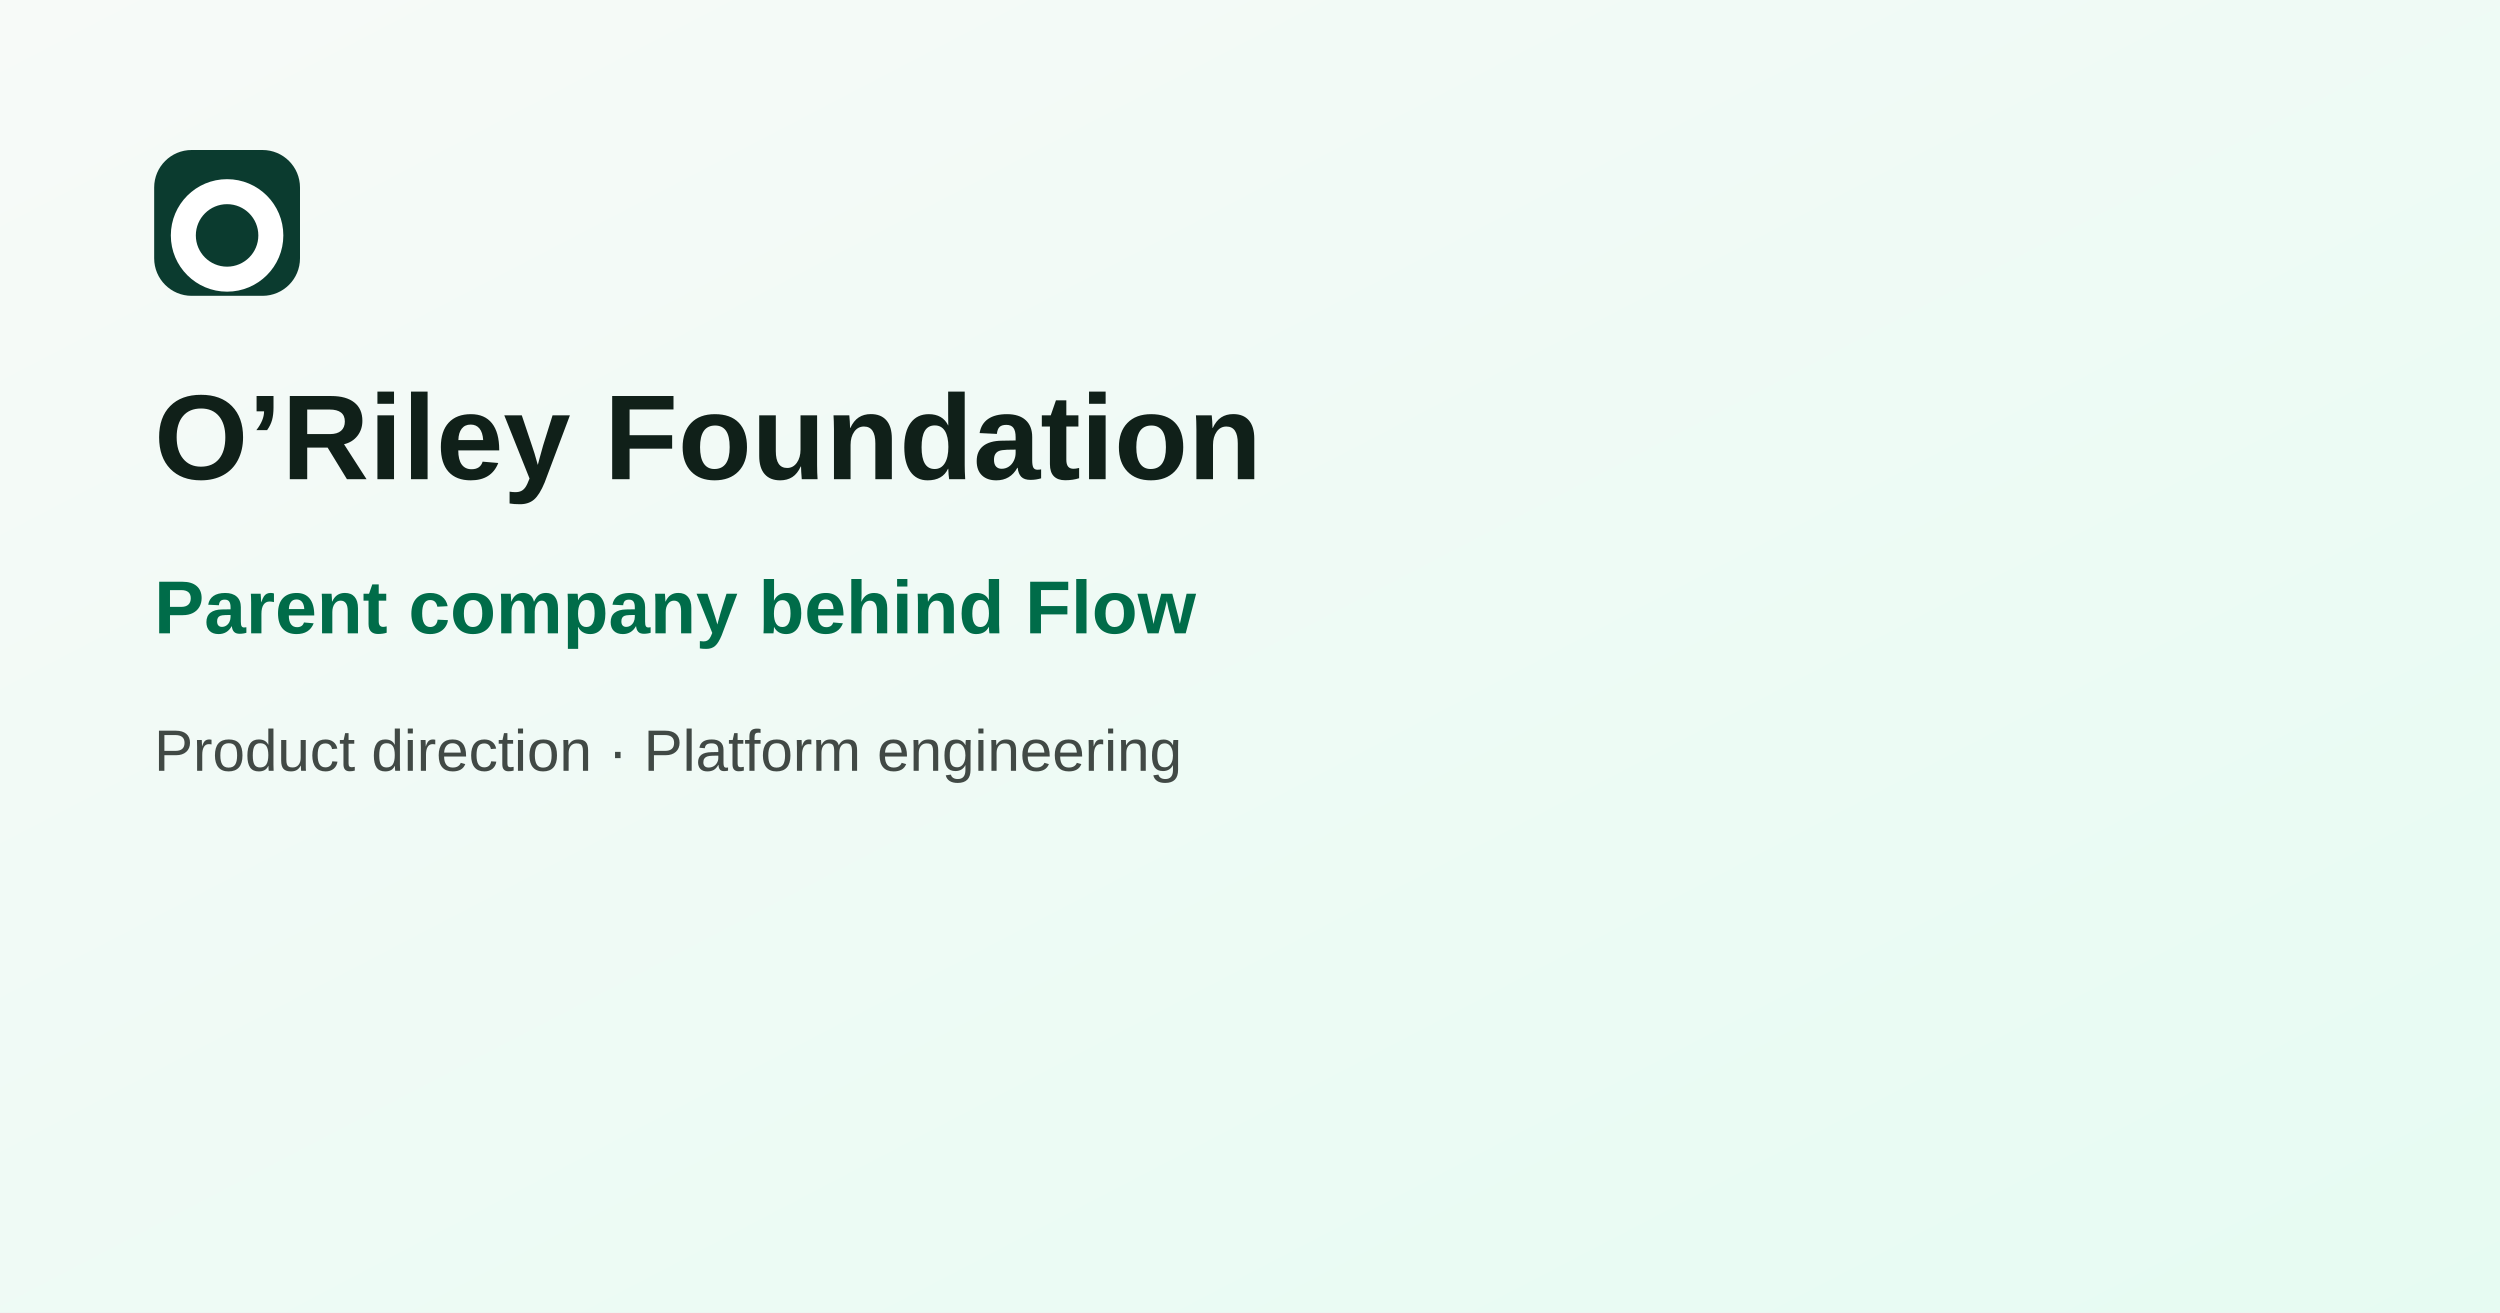
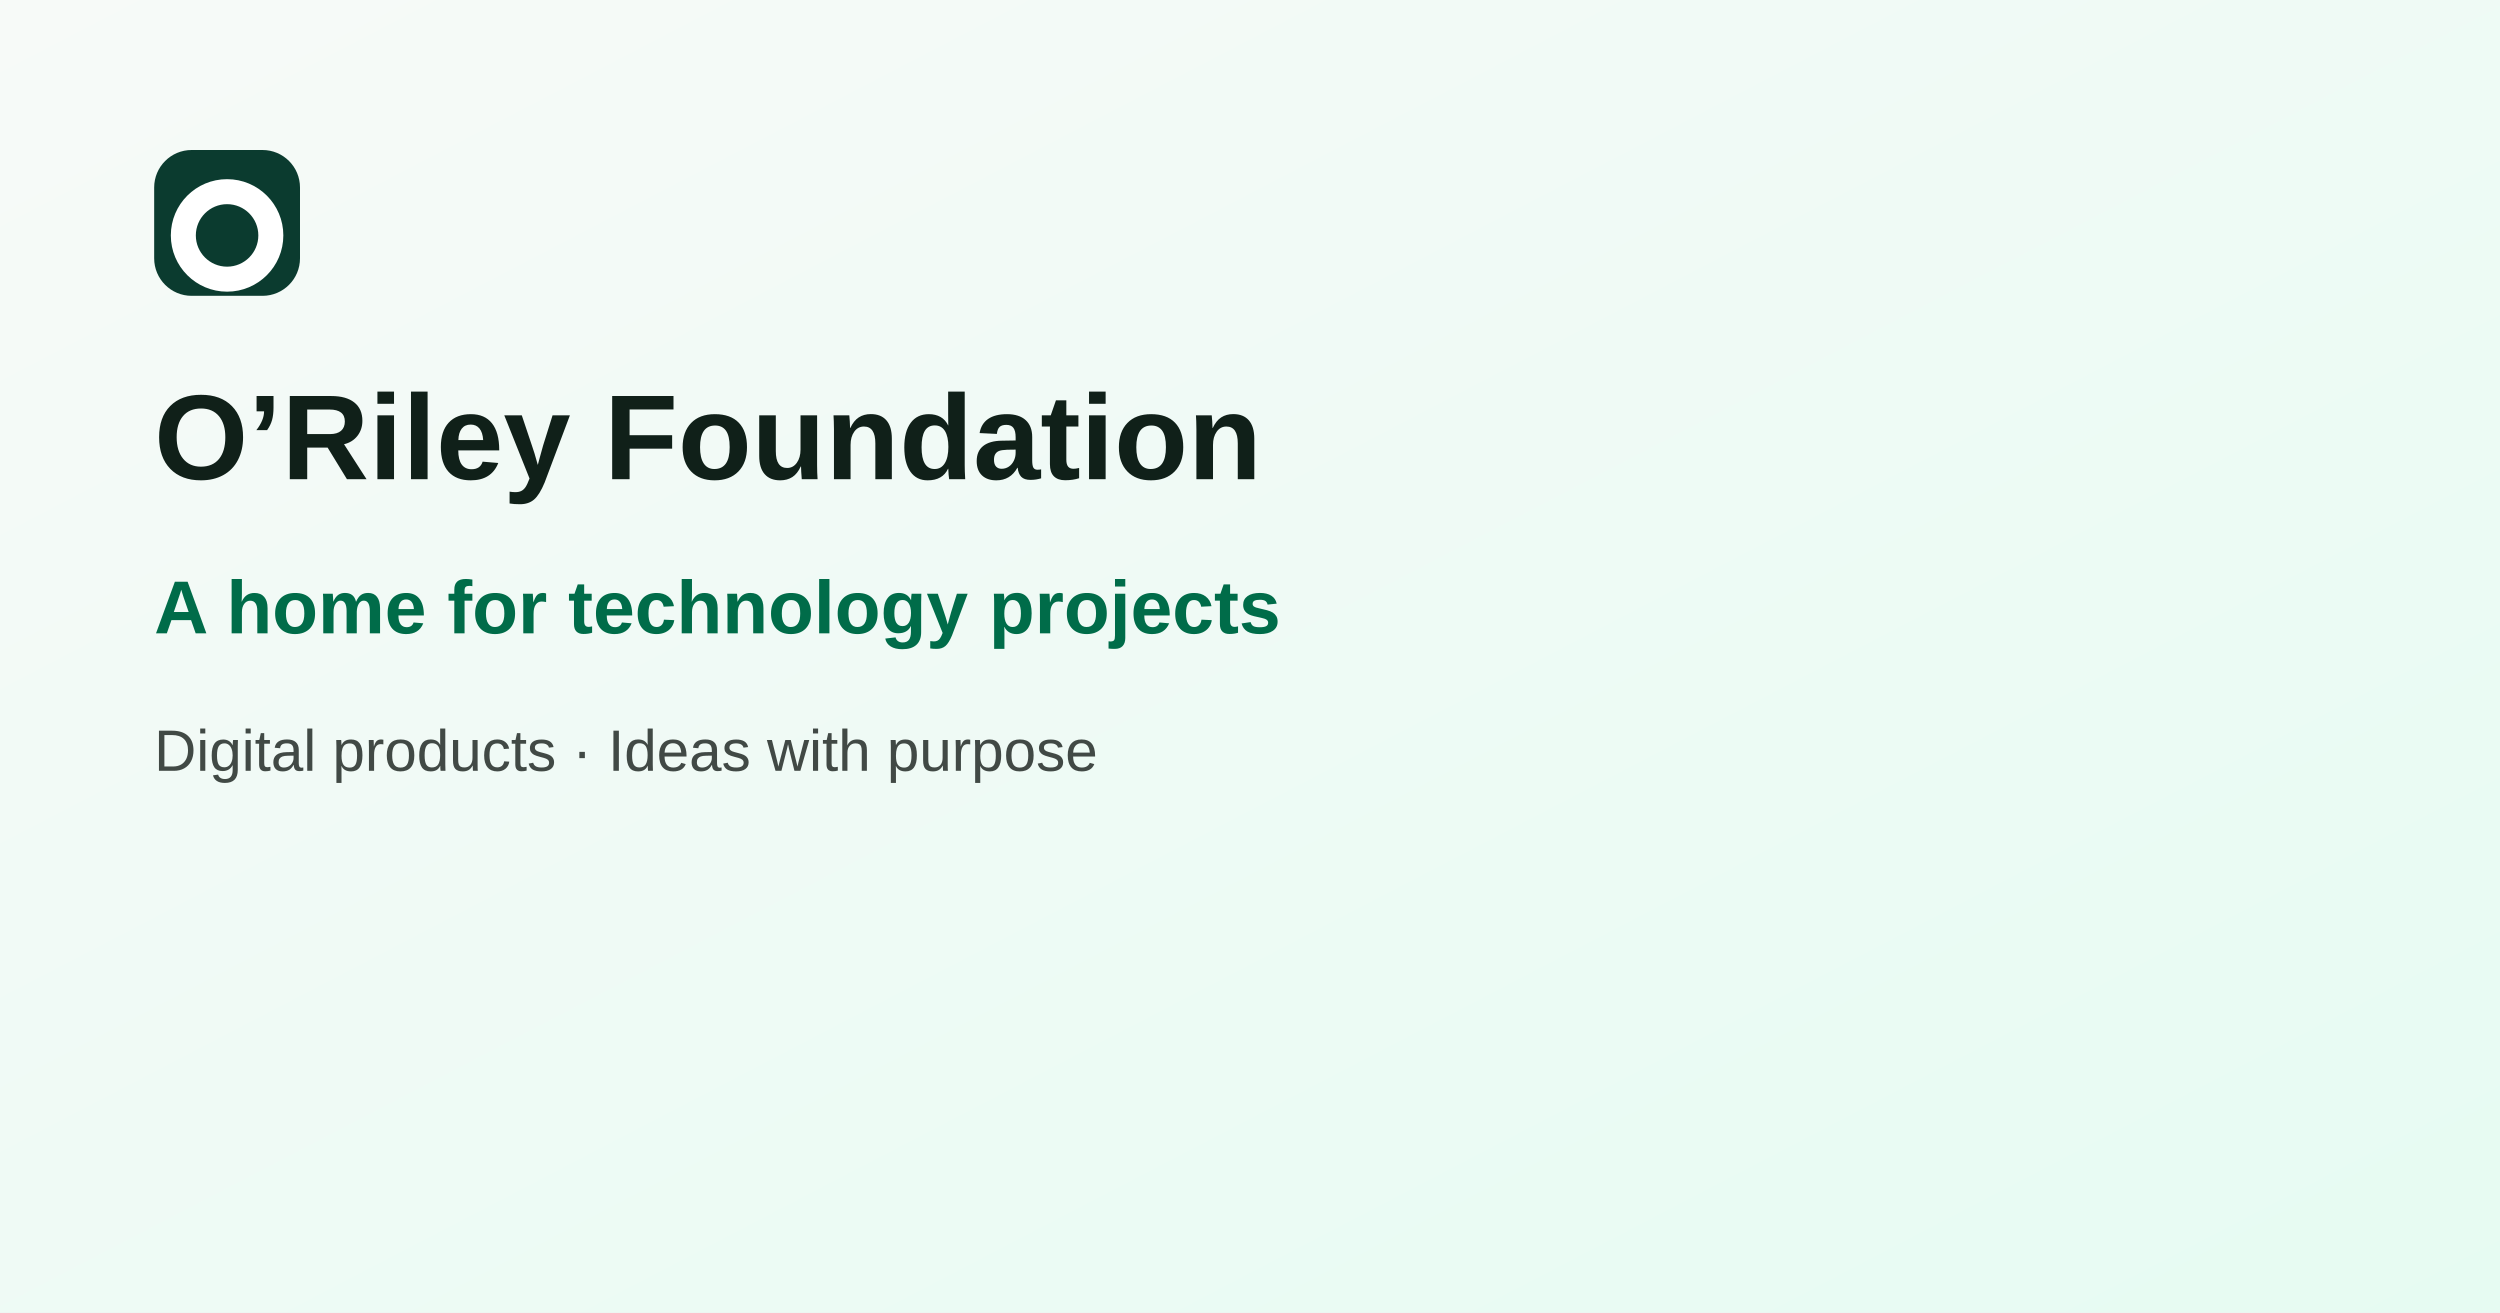
<svg xmlns="http://www.w3.org/2000/svg" width="1200" height="630" viewBox="0 0 1200 630">
  <defs>
    <linearGradient id="bg" x1="0" y1="0" x2="1" y2="1">
      <stop offset="0" stop-color="#f7faf8" />
      <stop offset="1" stop-color="#e6fbf2" />
    </linearGradient>
  </defs>
  <rect width="1200" height="630" fill="url(#bg)" />
  <rect x="74" y="72" width="70" height="70" rx="18" fill="#0b3b2f" />
  <path d="M109 86a27 27 0 1 0 0 54 27 27 0 0 0 0-54zm0 12a15 15 0 1 1 0 30 15 15 0 0 1 0-30z" fill="#fff" />
  <text x="74" y="230" fill="#102019" font-family="Arial,sans-serif" font-size="58" font-weight="700">O’Riley Foundation</text>
-   <text x="74" y="304" fill="#006c49" font-family="Arial,sans-serif" font-size="36" font-weight="600">Parent company behind Flow</text>
-   <text x="74" y="370" fill="#414945" font-family="Arial,sans-serif" font-size="28">Product direction · Platform engineering</text>
+   <text x="74" y="304" fill="#006c49" font-family="Arial,sans-serif" font-size="36" font-weight="600">A home for technology projects</text>
+   <text x="74" y="370" fill="#414945" font-family="Arial,sans-serif" font-size="28">Digital products · Ideas with purpose</text>
</svg>
